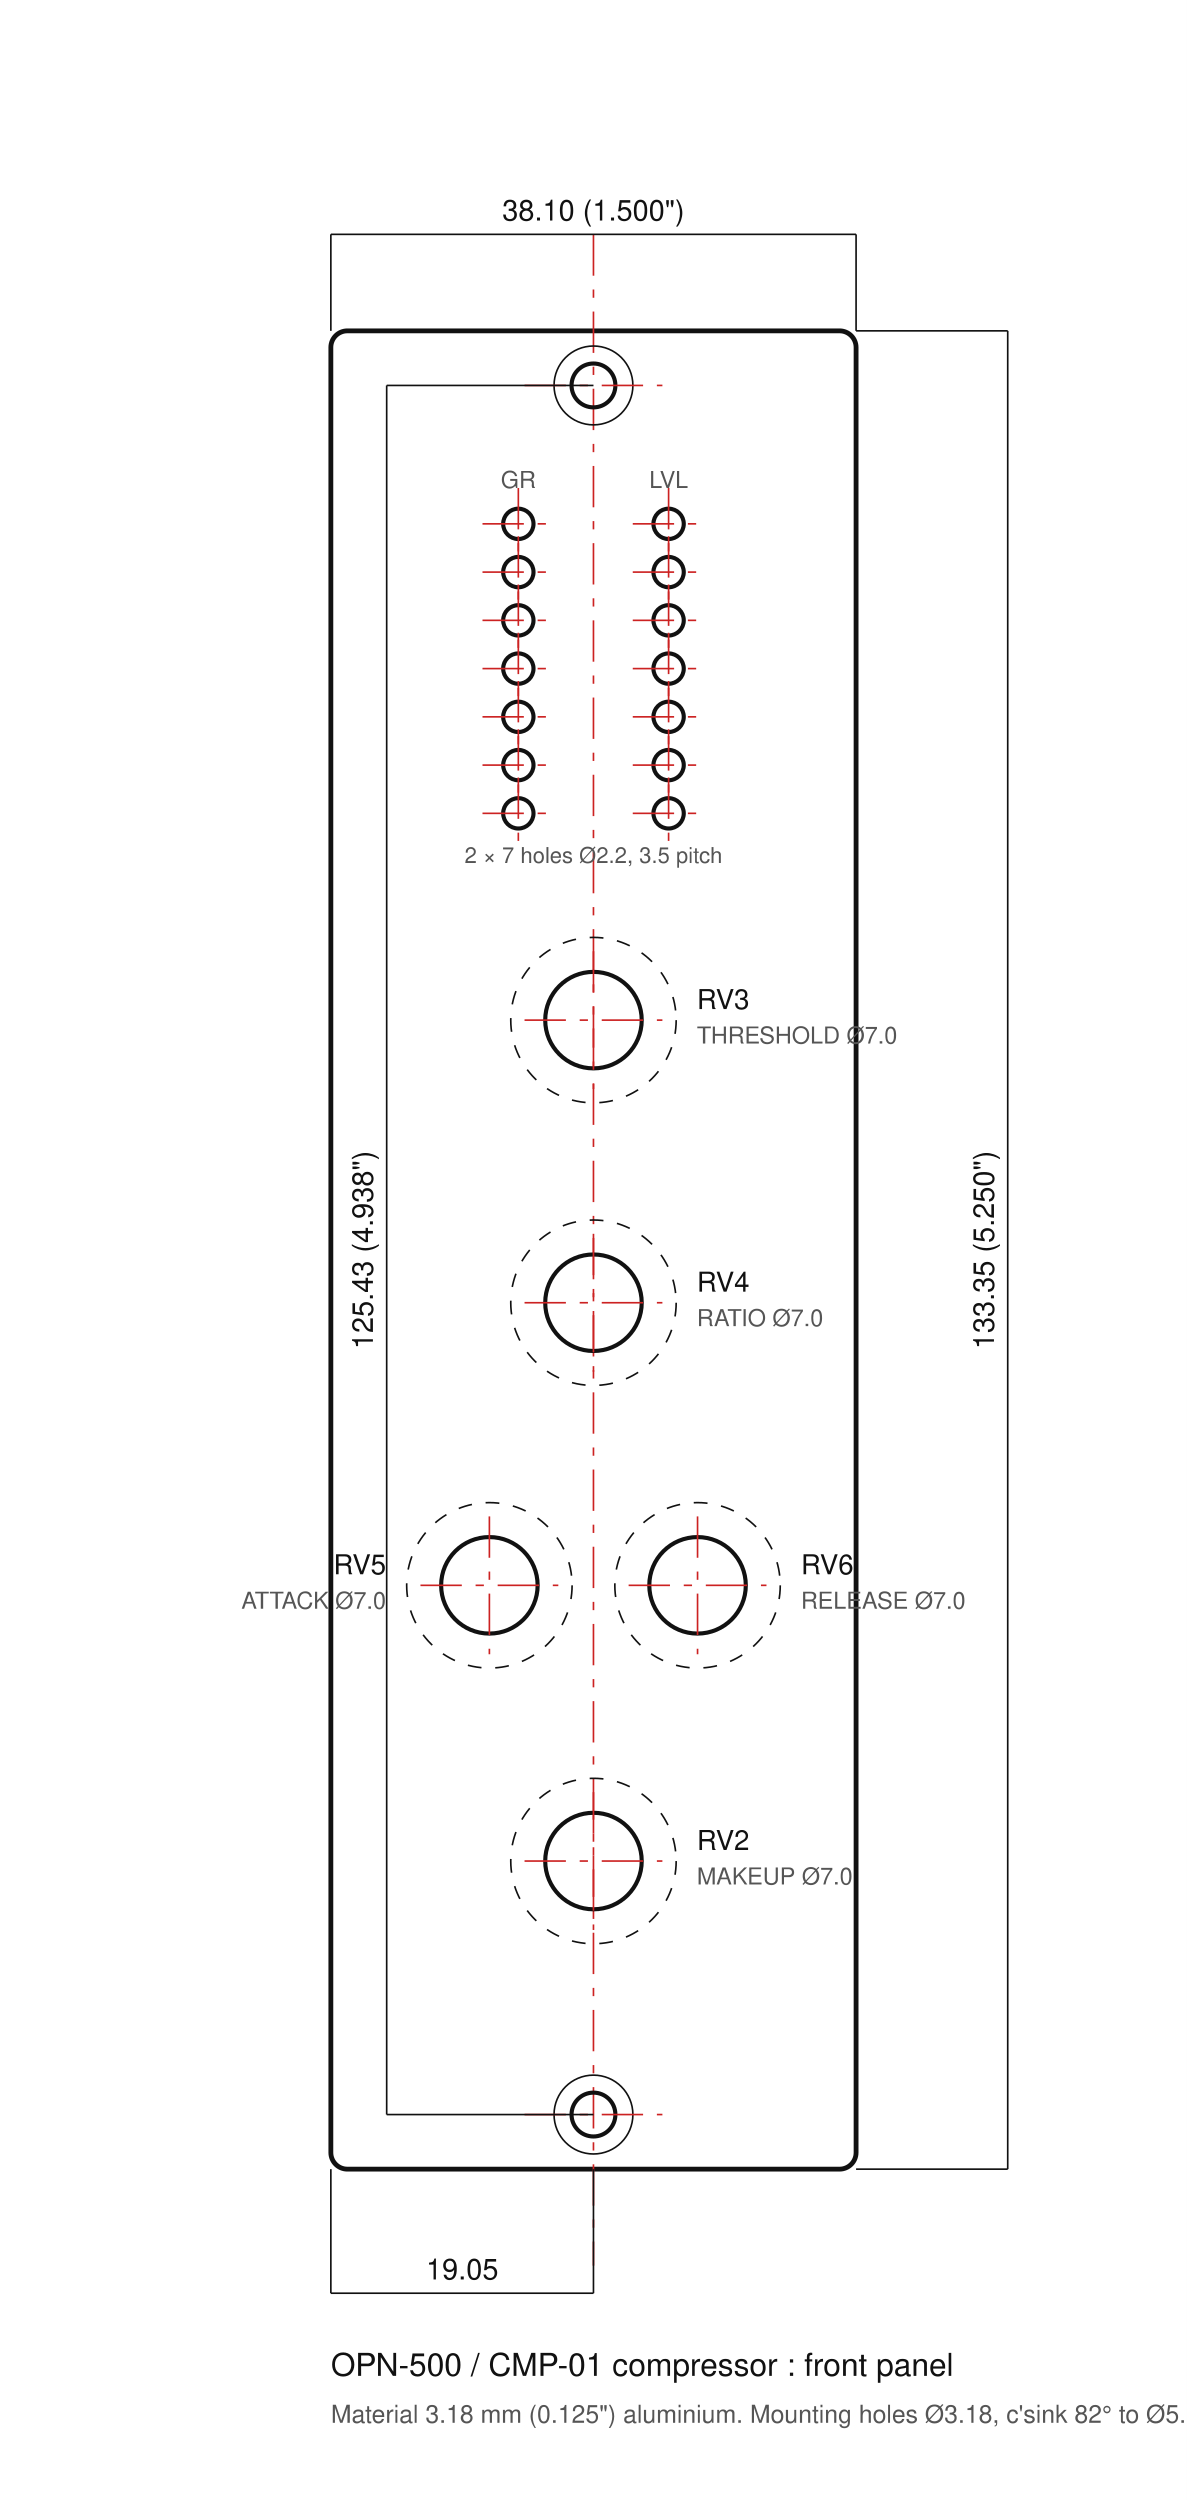
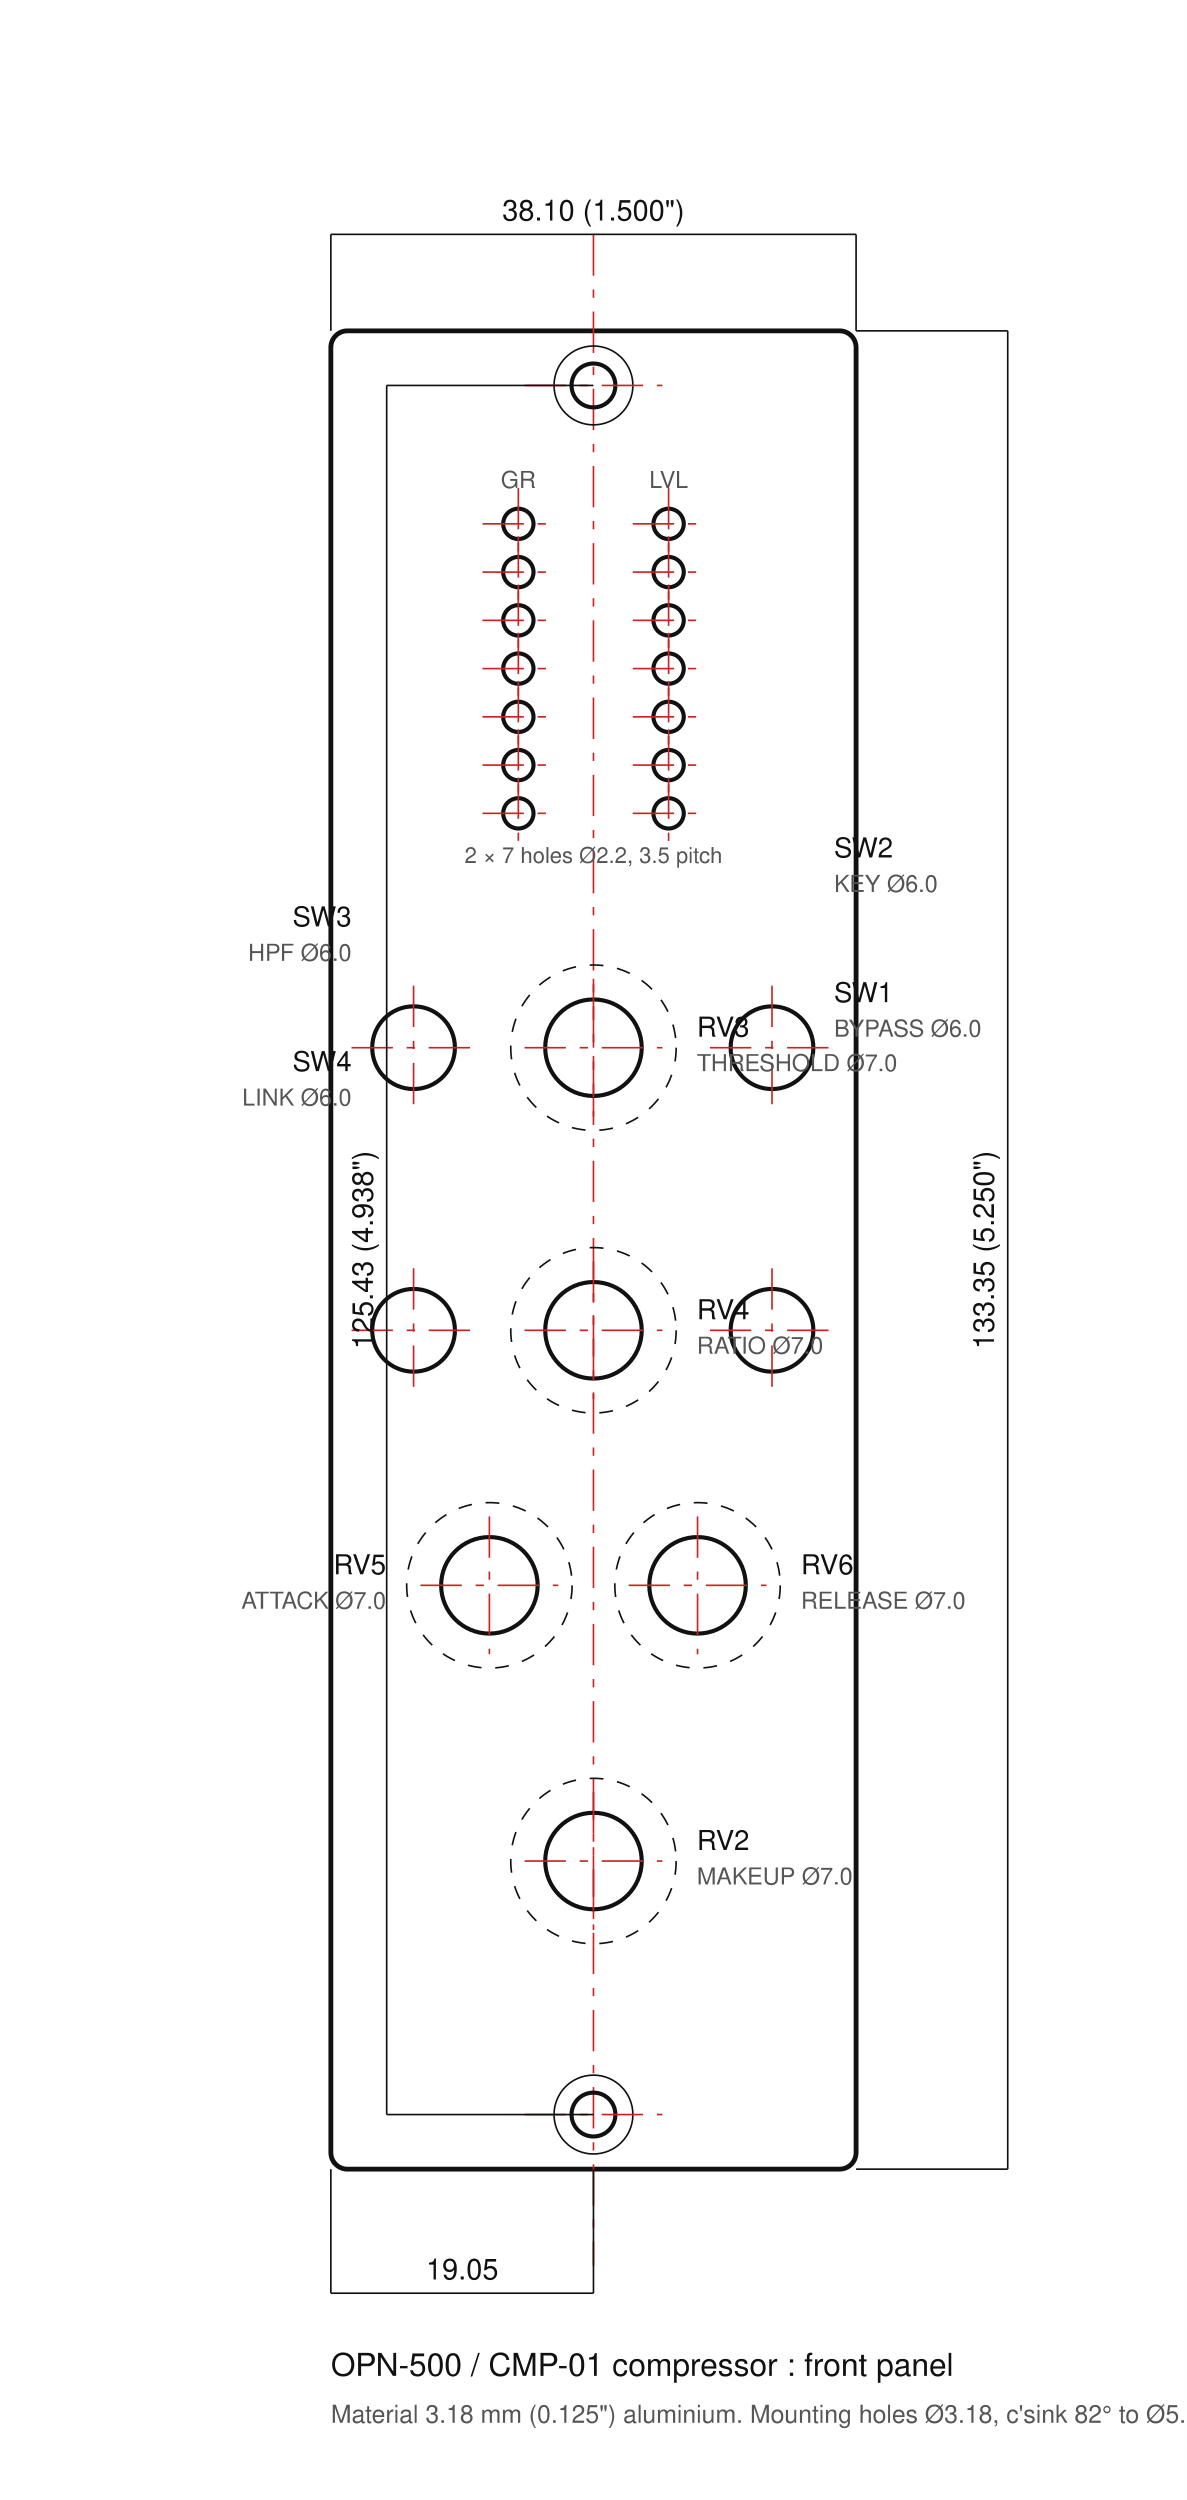
<svg xmlns="http://www.w3.org/2000/svg" width="86.10mm" height="181.35mm" viewBox="0 0 86.10 181.35">
  <rect width="86.10" height="181.35" fill="#fff" />
  <g transform="translate(24.00 24.00)">
    <rect width="38.10" height="133.35" rx="1.2" stroke="#111" fill="none" stroke-width="0.35" />
    <line x1="19.05" y1="-7" x2="19.05" y2="140.35" stroke="#c22" stroke-width="0.12" stroke-dasharray="3 1 0.6 1" fill="none" />
    <circle cx="19.05" cy="3.96" r="1.59" stroke="#111" fill="none" stroke-width="0.3" />
    <circle cx="19.05" cy="3.96" r="2.86" stroke="#111" stroke-width="0.12" fill="none" />
    <line x1="14.05" y1="3.96" x2="24.05" y2="3.96" stroke="#c22" stroke-width="0.12" stroke-dasharray="3 1 0.6 1" fill="none" />
    <circle cx="19.05" cy="129.39" r="1.59" stroke="#111" fill="none" stroke-width="0.3" />
    <circle cx="19.05" cy="129.39" r="2.86" stroke="#111" stroke-width="0.12" fill="none" />
    <line x1="14.05" y1="129.39" x2="24.05" y2="129.39" stroke="#c22" stroke-width="0.12" stroke-dasharray="3 1 0.6 1" fill="none" />
-     <circle cx="19.05" cy="50.00" r="3.50" stroke="#111" fill="none" stroke-width="0.3" />
-     <line x1="14.05" y1="50.00" x2="24.05" y2="50.00" stroke="#c22" stroke-width="0.12" stroke-dasharray="3 1 0.6 1" fill="none" />
-     <line x1="19.05" y1="45.00" x2="19.05" y2="55.00" stroke="#c22" stroke-width="0.12" stroke-dasharray="3 1 0.6 1" fill="none" />
-     <circle cx="19.05" cy="70.50" r="3.50" stroke="#111" fill="none" stroke-width="0.3" />
-     <line x1="14.05" y1="70.50" x2="24.05" y2="70.50" stroke="#c22" stroke-width="0.12" stroke-dasharray="3 1 0.6 1" fill="none" />
-     <line x1="19.05" y1="65.50" x2="19.05" y2="75.50" stroke="#c22" stroke-width="0.12" stroke-dasharray="3 1 0.6 1" fill="none" />
+     <circle cx="19.05" cy="52.00" r="3.50" stroke="#111" fill="none" stroke-width="0.3" />
+     <line x1="14.05" y1="52.00" x2="24.05" y2="52.00" stroke="#c22" stroke-width="0.12" stroke-dasharray="3 1 0.6 1" fill="none" />
+     <line x1="19.05" y1="47.00" x2="19.05" y2="57.00" stroke="#c22" stroke-width="0.12" stroke-dasharray="3 1 0.6 1" fill="none" />
+     <circle cx="19.05" cy="72.50" r="3.50" stroke="#111" fill="none" stroke-width="0.3" />
+     <line x1="14.05" y1="72.50" x2="24.05" y2="72.50" stroke="#c22" stroke-width="0.12" stroke-dasharray="3 1 0.6 1" fill="none" />
+     <line x1="19.05" y1="67.50" x2="19.05" y2="77.50" stroke="#c22" stroke-width="0.12" stroke-dasharray="3 1 0.6 1" fill="none" />
    <circle cx="11.50" cy="91.00" r="3.50" stroke="#111" fill="none" stroke-width="0.3" />
    <line x1="6.50" y1="91.00" x2="16.50" y2="91.00" stroke="#c22" stroke-width="0.12" stroke-dasharray="3 1 0.6 1" fill="none" />
    <line x1="11.50" y1="86.00" x2="11.50" y2="96.00" stroke="#c22" stroke-width="0.12" stroke-dasharray="3 1 0.6 1" fill="none" />
    <circle cx="26.60" cy="91.00" r="3.50" stroke="#111" fill="none" stroke-width="0.3" />
    <line x1="21.60" y1="91.00" x2="31.60" y2="91.00" stroke="#c22" stroke-width="0.12" stroke-dasharray="3 1 0.6 1" fill="none" />
    <line x1="26.60" y1="86.00" x2="26.60" y2="96.00" stroke="#c22" stroke-width="0.12" stroke-dasharray="3 1 0.6 1" fill="none" />
    <circle cx="19.05" cy="111.00" r="3.50" stroke="#111" fill="none" stroke-width="0.3" />
    <line x1="14.05" y1="111.00" x2="24.05" y2="111.00" stroke="#c22" stroke-width="0.12" stroke-dasharray="3 1 0.6 1" fill="none" />
    <line x1="19.05" y1="106.00" x2="19.05" y2="116.00" stroke="#c22" stroke-width="0.12" stroke-dasharray="3 1 0.6 1" fill="none" />
+     <circle cx="6.00" cy="52.00" r="3.00" stroke="#111" fill="none" stroke-width="0.3" />
+     <line x1="1.50" y1="52.00" x2="10.50" y2="52.00" stroke="#c22" stroke-width="0.12" stroke-dasharray="3 1 0.6 1" fill="none" />
+     <line x1="6.00" y1="47.50" x2="6.00" y2="56.50" stroke="#c22" stroke-width="0.12" stroke-dasharray="3 1 0.6 1" fill="none" />
+     <circle cx="32.00" cy="52.00" r="3.00" stroke="#111" fill="none" stroke-width="0.3" />
+     <line x1="27.50" y1="52.00" x2="36.50" y2="52.00" stroke="#c22" stroke-width="0.12" stroke-dasharray="3 1 0.6 1" fill="none" />
+     <line x1="32.00" y1="47.50" x2="32.00" y2="56.50" stroke="#c22" stroke-width="0.12" stroke-dasharray="3 1 0.6 1" fill="none" />
+     <circle cx="6.00" cy="72.50" r="3.00" stroke="#111" fill="none" stroke-width="0.3" />
+     <line x1="1.50" y1="72.50" x2="10.50" y2="72.50" stroke="#c22" stroke-width="0.12" stroke-dasharray="3 1 0.6 1" fill="none" />
+     <line x1="6.00" y1="68.00" x2="6.00" y2="77.00" stroke="#c22" stroke-width="0.12" stroke-dasharray="3 1 0.6 1" fill="none" />
+     <circle cx="32.00" cy="72.50" r="3.00" stroke="#111" fill="none" stroke-width="0.3" />
+     <line x1="27.50" y1="72.50" x2="36.50" y2="72.50" stroke="#c22" stroke-width="0.12" stroke-dasharray="3 1 0.6 1" fill="none" />
+     <line x1="32.00" y1="68.00" x2="32.00" y2="77.00" stroke="#c22" stroke-width="0.12" stroke-dasharray="3 1 0.6 1" fill="none" />
    <circle cx="13.60" cy="14.00" r="1.10" stroke="#111" fill="none" stroke-width="0.3" />
    <line x1="11.00" y1="14.00" x2="16.20" y2="14.00" stroke="#c22" stroke-width="0.12" stroke-dasharray="3 1 0.6 1" fill="none" />
    <line x1="13.60" y1="11.40" x2="13.60" y2="16.60" stroke="#c22" stroke-width="0.12" stroke-dasharray="3 1 0.6 1" fill="none" />
    <circle cx="13.60" cy="17.50" r="1.10" stroke="#111" fill="none" stroke-width="0.3" />
    <line x1="11.00" y1="17.50" x2="16.20" y2="17.50" stroke="#c22" stroke-width="0.12" stroke-dasharray="3 1 0.6 1" fill="none" />
    <line x1="13.60" y1="14.90" x2="13.60" y2="20.10" stroke="#c22" stroke-width="0.12" stroke-dasharray="3 1 0.6 1" fill="none" />
    <circle cx="13.60" cy="21.00" r="1.10" stroke="#111" fill="none" stroke-width="0.3" />
    <line x1="11.00" y1="21.00" x2="16.20" y2="21.00" stroke="#c22" stroke-width="0.12" stroke-dasharray="3 1 0.6 1" fill="none" />
    <line x1="13.60" y1="18.40" x2="13.60" y2="23.60" stroke="#c22" stroke-width="0.12" stroke-dasharray="3 1 0.6 1" fill="none" />
    <circle cx="13.60" cy="24.50" r="1.10" stroke="#111" fill="none" stroke-width="0.3" />
    <line x1="11.00" y1="24.50" x2="16.20" y2="24.50" stroke="#c22" stroke-width="0.12" stroke-dasharray="3 1 0.6 1" fill="none" />
    <line x1="13.60" y1="21.90" x2="13.60" y2="27.10" stroke="#c22" stroke-width="0.12" stroke-dasharray="3 1 0.6 1" fill="none" />
    <circle cx="13.60" cy="28.00" r="1.10" stroke="#111" fill="none" stroke-width="0.3" />
    <line x1="11.00" y1="28.00" x2="16.20" y2="28.00" stroke="#c22" stroke-width="0.12" stroke-dasharray="3 1 0.6 1" fill="none" />
    <line x1="13.60" y1="25.40" x2="13.60" y2="30.60" stroke="#c22" stroke-width="0.12" stroke-dasharray="3 1 0.6 1" fill="none" />
    <circle cx="13.60" cy="31.50" r="1.10" stroke="#111" fill="none" stroke-width="0.3" />
    <line x1="11.00" y1="31.50" x2="16.20" y2="31.50" stroke="#c22" stroke-width="0.12" stroke-dasharray="3 1 0.6 1" fill="none" />
    <line x1="13.60" y1="28.90" x2="13.60" y2="34.10" stroke="#c22" stroke-width="0.12" stroke-dasharray="3 1 0.6 1" fill="none" />
    <circle cx="13.60" cy="35.00" r="1.10" stroke="#111" fill="none" stroke-width="0.3" />
    <line x1="11.00" y1="35.00" x2="16.20" y2="35.00" stroke="#c22" stroke-width="0.12" stroke-dasharray="3 1 0.6 1" fill="none" />
    <line x1="13.60" y1="32.40" x2="13.60" y2="37.60" stroke="#c22" stroke-width="0.12" stroke-dasharray="3 1 0.6 1" fill="none" />
    <circle cx="24.50" cy="14.00" r="1.10" stroke="#111" fill="none" stroke-width="0.3" />
    <line x1="21.90" y1="14.00" x2="27.10" y2="14.00" stroke="#c22" stroke-width="0.12" stroke-dasharray="3 1 0.6 1" fill="none" />
    <line x1="24.50" y1="11.40" x2="24.50" y2="16.60" stroke="#c22" stroke-width="0.12" stroke-dasharray="3 1 0.6 1" fill="none" />
    <circle cx="24.50" cy="17.50" r="1.10" stroke="#111" fill="none" stroke-width="0.3" />
    <line x1="21.90" y1="17.50" x2="27.10" y2="17.50" stroke="#c22" stroke-width="0.12" stroke-dasharray="3 1 0.6 1" fill="none" />
    <line x1="24.50" y1="14.90" x2="24.50" y2="20.10" stroke="#c22" stroke-width="0.12" stroke-dasharray="3 1 0.6 1" fill="none" />
    <circle cx="24.50" cy="21.00" r="1.10" stroke="#111" fill="none" stroke-width="0.3" />
    <line x1="21.90" y1="21.00" x2="27.10" y2="21.00" stroke="#c22" stroke-width="0.12" stroke-dasharray="3 1 0.6 1" fill="none" />
    <line x1="24.50" y1="18.40" x2="24.50" y2="23.60" stroke="#c22" stroke-width="0.12" stroke-dasharray="3 1 0.6 1" fill="none" />
    <circle cx="24.50" cy="24.50" r="1.10" stroke="#111" fill="none" stroke-width="0.3" />
    <line x1="21.90" y1="24.50" x2="27.10" y2="24.50" stroke="#c22" stroke-width="0.12" stroke-dasharray="3 1 0.6 1" fill="none" />
    <line x1="24.50" y1="21.90" x2="24.50" y2="27.10" stroke="#c22" stroke-width="0.12" stroke-dasharray="3 1 0.6 1" fill="none" />
    <circle cx="24.50" cy="28.00" r="1.10" stroke="#111" fill="none" stroke-width="0.3" />
    <line x1="21.90" y1="28.00" x2="27.10" y2="28.00" stroke="#c22" stroke-width="0.12" stroke-dasharray="3 1 0.6 1" fill="none" />
    <line x1="24.50" y1="25.40" x2="24.50" y2="30.60" stroke="#c22" stroke-width="0.12" stroke-dasharray="3 1 0.6 1" fill="none" />
    <circle cx="24.50" cy="31.50" r="1.10" stroke="#111" fill="none" stroke-width="0.3" />
    <line x1="21.90" y1="31.50" x2="27.10" y2="31.50" stroke="#c22" stroke-width="0.12" stroke-dasharray="3 1 0.6 1" fill="none" />
    <line x1="24.50" y1="28.90" x2="24.50" y2="34.10" stroke="#c22" stroke-width="0.12" stroke-dasharray="3 1 0.6 1" fill="none" />
    <circle cx="24.50" cy="35.00" r="1.10" stroke="#111" fill="none" stroke-width="0.3" />
    <line x1="21.90" y1="35.00" x2="27.10" y2="35.00" stroke="#c22" stroke-width="0.12" stroke-dasharray="3 1 0.6 1" fill="none" />
    <line x1="24.50" y1="32.40" x2="24.50" y2="37.60" stroke="#c22" stroke-width="0.12" stroke-dasharray="3 1 0.6 1" fill="none" />
-     <circle cx="19.05" cy="50.00" r="6.00" stroke="#111" stroke-width="0.12" fill="none" stroke-dasharray="1 1" />
-     <text x="26.55" y="49.20" text-anchor="start" font-family="Helvetica,Arial" font-size="2.0" fill="#111">RV3</text>
-     <text x="26.55" y="51.70" text-anchor="start" font-family="Helvetica,Arial" font-size="1.7" fill="#555">THRESHOLD Ø7.0</text>
-     <circle cx="19.05" cy="70.50" r="6.00" stroke="#111" stroke-width="0.12" fill="none" stroke-dasharray="1 1" />
-     <text x="26.55" y="69.70" text-anchor="start" font-family="Helvetica,Arial" font-size="2.0" fill="#111">RV4</text>
-     <text x="26.55" y="72.20" text-anchor="start" font-family="Helvetica,Arial" font-size="1.7" fill="#555">RATIO Ø7.0</text>
+     <circle cx="19.05" cy="52.00" r="6.00" stroke="#111" stroke-width="0.12" fill="none" stroke-dasharray="1 1" />
+     <text x="26.55" y="51.20" text-anchor="start" font-family="Helvetica,Arial" font-size="2.0" fill="#111">RV3</text>
+     <text x="26.55" y="53.70" text-anchor="start" font-family="Helvetica,Arial" font-size="1.7" fill="#555">THRESHOLD Ø7.0</text>
+     <circle cx="19.05" cy="72.50" r="6.00" stroke="#111" stroke-width="0.12" fill="none" stroke-dasharray="1 1" />
+     <text x="26.55" y="71.70" text-anchor="start" font-family="Helvetica,Arial" font-size="2.0" fill="#111">RV4</text>
+     <text x="26.55" y="74.20" text-anchor="start" font-family="Helvetica,Arial" font-size="1.7" fill="#555">RATIO Ø7.0</text>
    <circle cx="11.50" cy="91.00" r="6.00" stroke="#111" stroke-width="0.12" fill="none" stroke-dasharray="1 1" />
    <text x="4.00" y="90.20" text-anchor="end" font-family="Helvetica,Arial" font-size="2.0" fill="#111">RV5</text>
    <text x="4.00" y="92.70" text-anchor="end" font-family="Helvetica,Arial" font-size="1.7" fill="#555">ATTACK Ø7.0</text>
    <circle cx="26.60" cy="91.00" r="6.00" stroke="#111" stroke-width="0.12" fill="none" stroke-dasharray="1 1" />
    <text x="34.10" y="90.20" text-anchor="start" font-family="Helvetica,Arial" font-size="2.0" fill="#111">RV6</text>
    <text x="34.10" y="92.70" text-anchor="start" font-family="Helvetica,Arial" font-size="1.7" fill="#555">RELEASE Ø7.0</text>
    <circle cx="19.05" cy="111.00" r="6.00" stroke="#111" stroke-width="0.12" fill="none" stroke-dasharray="1 1" />
    <text x="26.55" y="110.20" text-anchor="start" font-family="Helvetica,Arial" font-size="2.0" fill="#111">RV2</text>
    <text x="26.55" y="112.70" text-anchor="start" font-family="Helvetica,Arial" font-size="1.7" fill="#555">MAKEUP Ø7.0</text>
+     <text x="1.50" y="43.20" text-anchor="end" font-family="Helvetica,Arial" font-size="2.0" fill="#111">SW3</text>
+     <text x="1.50" y="45.70" text-anchor="end" font-family="Helvetica,Arial" font-size="1.7" fill="#555">HPF Ø6.0</text>
+     <text x="36.50" y="38.20" text-anchor="start" font-family="Helvetica,Arial" font-size="2.0" fill="#111">SW2</text>
+     <text x="36.50" y="40.70" text-anchor="start" font-family="Helvetica,Arial" font-size="1.7" fill="#555">KEY Ø6.0</text>
+     <text x="1.50" y="53.70" text-anchor="end" font-family="Helvetica,Arial" font-size="2.0" fill="#111">SW4</text>
+     <text x="1.50" y="56.20" text-anchor="end" font-family="Helvetica,Arial" font-size="1.7" fill="#555">LINK Ø6.0</text>
+     <text x="36.50" y="48.70" text-anchor="start" font-family="Helvetica,Arial" font-size="2.0" fill="#111">SW1</text>
+     <text x="36.50" y="51.20" text-anchor="start" font-family="Helvetica,Arial" font-size="1.7" fill="#555">BYPASS Ø6.0</text>
    <text x="19.05" y="38.60" font-family="Helvetica,Arial" font-size="1.6" fill="#555" text-anchor="middle">2 × 7 holes Ø2.2, 3.5 pitch</text>
    <text x="13.60" y="11.40" font-family="Helvetica,Arial" font-size="1.7" fill="#555" text-anchor="middle">GR</text>
    <text x="24.50" y="11.40" font-family="Helvetica,Arial" font-size="1.7" fill="#555" text-anchor="middle">LVL</text>
    <line x1="0.00" y1="-7.00" x2="38.10" y2="-7.00" stroke="#111" stroke-width="0.12" fill="none" />
    <line x1="0.00" y1="0.00" x2="0.00" y2="-7.00" stroke="#111" stroke-width="0.12" fill="none" />
    <line x1="38.10" y1="0.00" x2="38.10" y2="-7.00" stroke="#111" stroke-width="0.12" fill="none" />
    <text x="19.05" y="-8.00" font-family="Helvetica,Arial" font-size="2.1" fill="#111" text-anchor="middle">38.10 (1.500")</text>
    <line x1="49.10" y1="0.00" x2="49.10" y2="133.35" stroke="#111" stroke-width="0.12" fill="none" />
    <line x1="38.10" y1="0.00" x2="49.10" y2="0.00" stroke="#111" stroke-width="0.12" fill="none" />
    <line x1="38.10" y1="133.35" x2="49.10" y2="133.35" stroke="#111" stroke-width="0.12" fill="none" />
    <text x="48.10" y="66.67" font-family="Helvetica,Arial" font-size="2.1" fill="#111" transform="rotate(-90 48.10 66.67)" text-anchor="middle">133.35 (5.250")</text>
    <line x1="4.05" y1="3.96" x2="4.05" y2="129.39" stroke="#111" stroke-width="0.12" fill="none" />
    <line x1="19.05" y1="3.96" x2="4.05" y2="3.96" stroke="#111" stroke-width="0.12" fill="none" />
    <line x1="19.05" y1="129.39" x2="4.05" y2="129.39" stroke="#111" stroke-width="0.12" fill="none" />
    <text x="3.05" y="66.67" font-family="Helvetica,Arial" font-size="2.1" fill="#111" transform="rotate(-90 3.05 66.67)" text-anchor="middle">125.43 (4.938")</text>
    <line x1="0.00" y1="142.35" x2="19.05" y2="142.35" stroke="#111" stroke-width="0.12" fill="none" />
    <line x1="0.00" y1="133.35" x2="0.00" y2="142.35" stroke="#111" stroke-width="0.12" fill="none" />
    <line x1="19.05" y1="133.35" x2="19.05" y2="142.35" stroke="#111" stroke-width="0.12" fill="none" />
    <text x="9.53" y="141.35" font-family="Helvetica,Arial" font-size="2.1" fill="#111" text-anchor="middle">19.05</text>
    <text x="0" y="148.35" font-family="Helvetica,Arial" font-size="2.3" fill="#111">OPN-500 / CMP-01 compressor : front panel</text>
    <text x="0" y="151.75" font-family="Helvetica,Arial" font-size="1.8" fill="#555">Material 3.18 mm (0.125") aluminium. Mounting holes Ø3.18, c'sink 82° to Ø5.72. All dimensions mm.</text>
  </g>
</svg>
